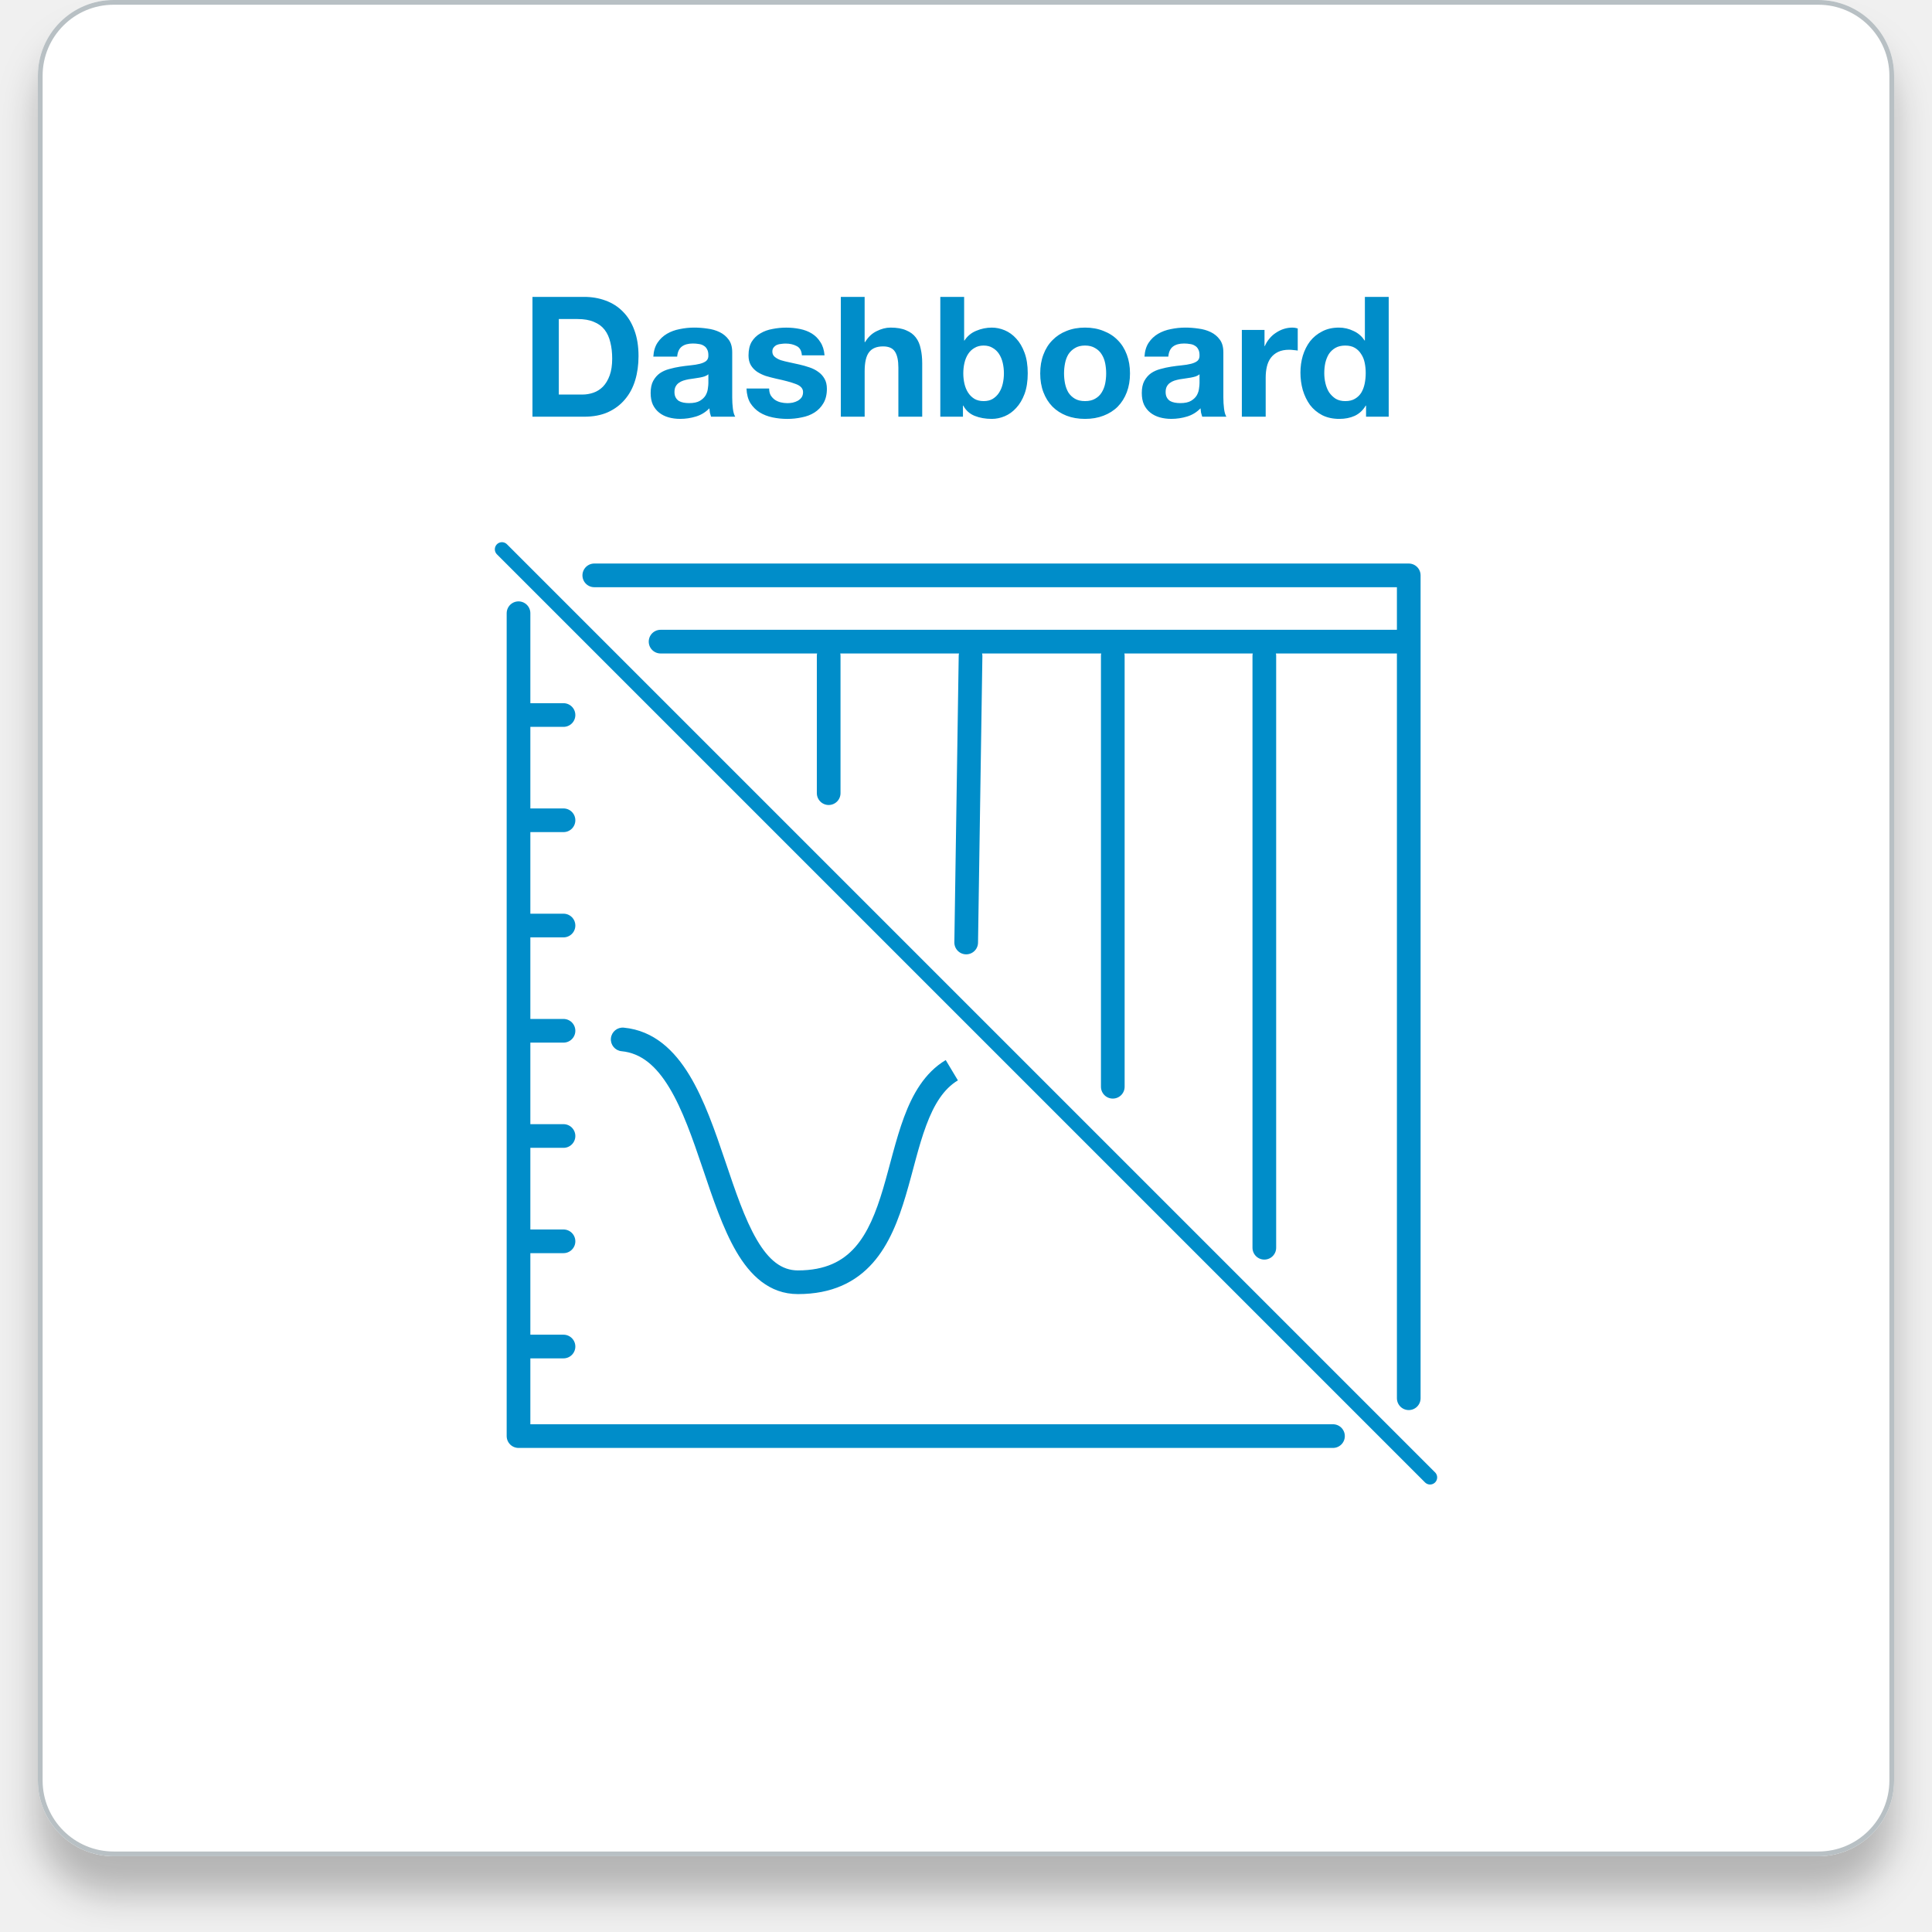
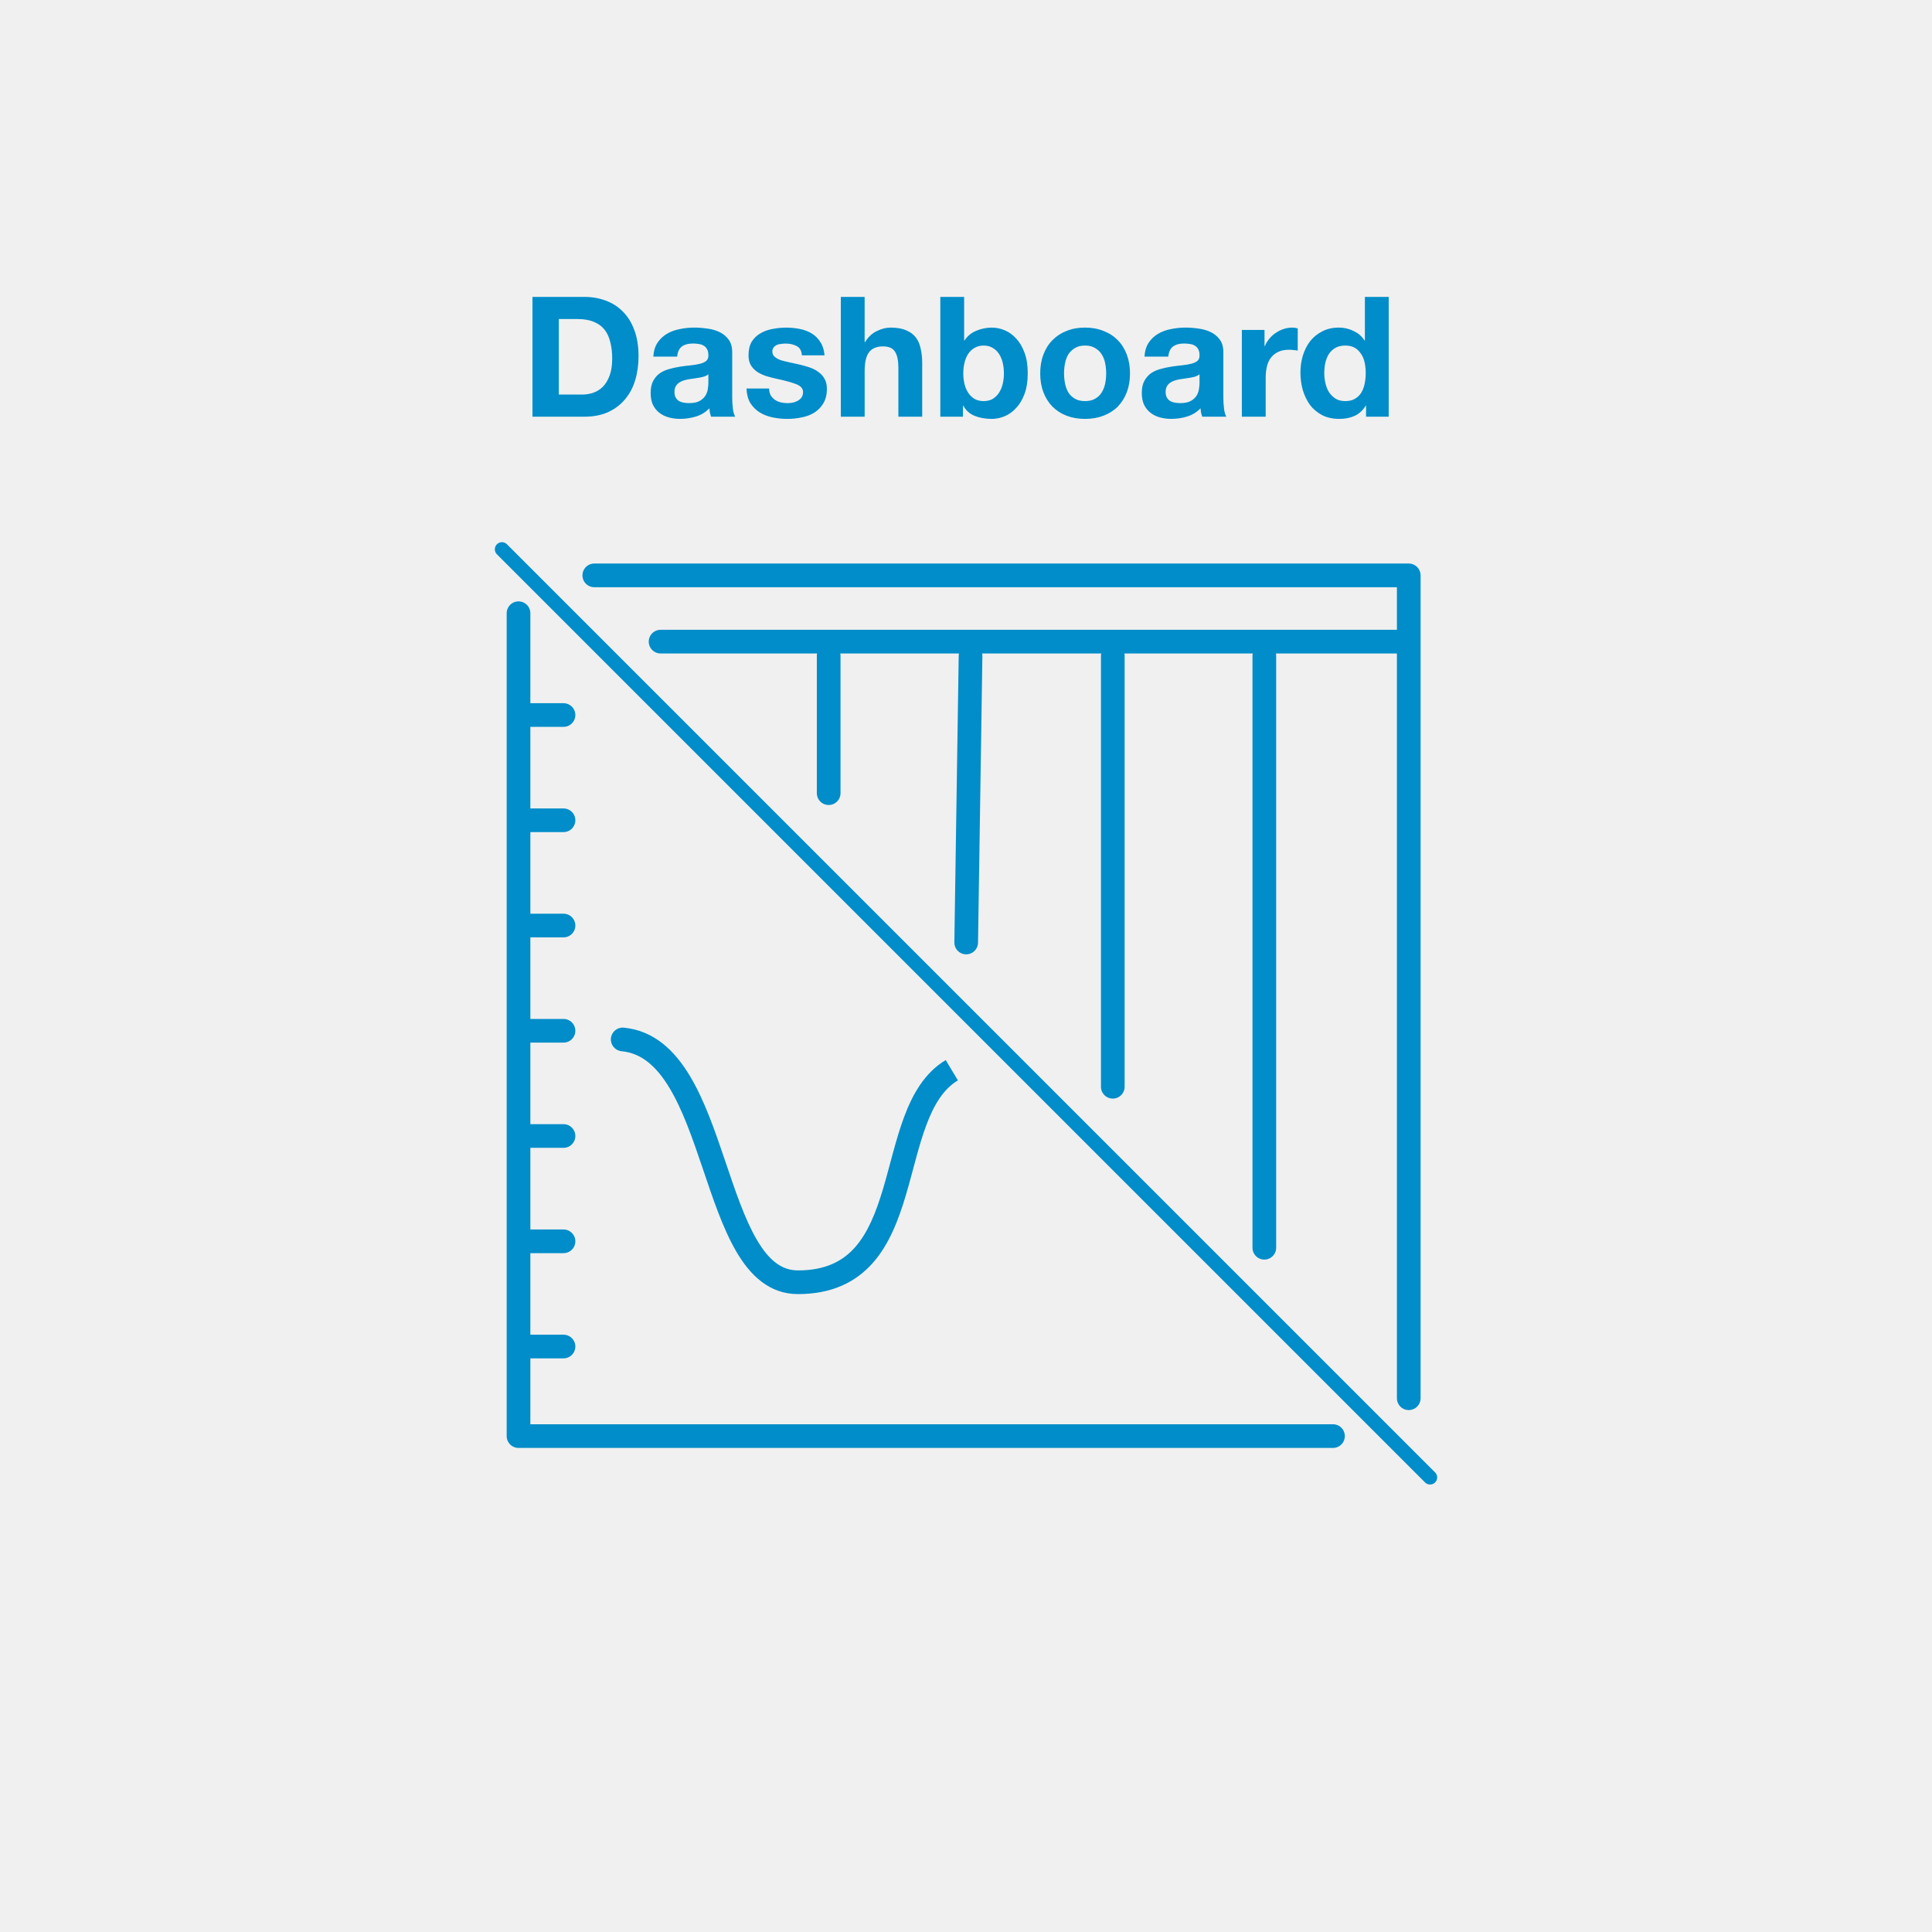
<svg xmlns="http://www.w3.org/2000/svg" fill="none" viewBox="0 0 204 204">
-   <g filter="url(#a)">
-     <path d="m4 8c0-4.418 3.582-8 8-8h180c4.418 0 8 3.582 8 8v180c0 4.418-3.582 8-8 8h-180c-4.418 0-8-3.582-8-8v-180z" fill="#fff" />
-     <path d="m4.25 8c0-4.28 3.47-7.75 7.75-7.75h180c4.28 0 7.75 3.47 7.75 7.75v180c0 4.28-3.47 7.75-7.75 7.75h-180c-4.28 0-7.75-3.47-7.75-7.75v-180z" stroke="#B8C0C4" stroke-width=".5" />
-   </g>
  <path d="m59.005 41.661v-7.974h1.985c0.685 0 1.258 0.1 1.719 0.301 0.472 0.189 0.851 0.467 1.134 0.833 0.283 0.366 0.484 0.809 0.603 1.329 0.13 0.508 0.195 1.081 0.195 1.719 0 0.697-0.089 1.288-0.266 1.772-0.177 0.484-0.413 0.88-0.709 1.187-0.295 0.295-0.632 0.508-1.01 0.638-0.378 0.13-0.768 0.195-1.169 0.195h-2.481zm-2.782-10.313v12.652h5.458c0.969 0 1.808-0.16 2.516-0.478 0.721-0.331 1.317-0.78 1.79-1.347 0.484-0.567 0.845-1.24 1.081-2.02 0.236-0.78 0.354-1.63 0.354-2.552 0-1.051-0.148-1.967-0.443-2.747-0.283-0.78-0.685-1.429-1.205-1.949-0.508-0.52-1.116-0.91-1.825-1.169-0.697-0.26-1.453-0.39-2.268-0.39h-5.458zm12.762 6.308c0.035-0.591 0.183-1.081 0.443-1.471 0.26-0.39 0.591-0.703 0.992-0.939 0.402-0.236 0.851-0.402 1.347-0.496 0.508-0.106 1.016-0.16 1.524-0.16 0.461 0 0.927 0.035 1.4 0.106 0.472 0.059 0.904 0.183 1.294 0.372 0.39 0.189 0.709 0.455 0.957 0.797 0.248 0.331 0.372 0.774 0.372 1.329v4.767c0 0.413 0.024 0.809 0.071 1.187 0.047 0.378 0.13 0.662 0.248 0.851h-2.552c-0.047-0.142-0.089-0.283-0.124-0.425-0.024-0.154-0.041-0.307-0.053-0.461-0.402 0.413-0.874 0.703-1.418 0.868s-1.099 0.248-1.666 0.248c-0.437 0-0.845-0.053-1.223-0.16-0.378-0.106-0.709-0.272-0.992-0.496-0.283-0.224-0.508-0.508-0.673-0.851-0.154-0.343-0.23-0.75-0.23-1.223 0-0.52 0.089-0.945 0.266-1.276 0.189-0.343 0.425-0.614 0.709-0.815 0.295-0.201 0.626-0.348 0.992-0.443 0.378-0.106 0.756-0.189 1.134-0.248 0.378-0.059 0.75-0.106 1.116-0.142 0.366-0.035 0.691-0.089 0.975-0.16 0.283-0.071 0.508-0.171 0.673-0.301 0.165-0.142 0.242-0.343 0.23-0.603 0-0.272-0.047-0.484-0.142-0.638-0.083-0.165-0.201-0.289-0.354-0.372-0.142-0.095-0.313-0.153-0.514-0.177-0.189-0.035-0.396-0.053-0.62-0.053-0.496 0-0.886 0.106-1.169 0.319-0.283 0.213-0.449 0.567-0.496 1.063h-2.516zm5.812 1.861c-0.106 0.095-0.242 0.171-0.408 0.23-0.154 0.047-0.325 0.089-0.514 0.124-0.177 0.035-0.366 0.065-0.567 0.089-0.201 0.024-0.402 0.053-0.603 0.089-0.189 0.035-0.378 0.083-0.567 0.142-0.177 0.059-0.337 0.142-0.478 0.248-0.13 0.095-0.236 0.218-0.319 0.372s-0.124 0.348-0.124 0.585c0 0.224 0.041 0.413 0.124 0.567s0.195 0.278 0.337 0.372c0.142 0.083 0.307 0.142 0.496 0.177 0.189 0.035 0.384 0.053 0.585 0.053 0.496 0 0.88-0.083 1.152-0.248s0.472-0.36 0.603-0.585c0.13-0.236 0.207-0.472 0.23-0.709 0.035-0.236 0.053-0.425 0.053-0.567v-0.939zm6.418 1.506h-2.392c0.024 0.614 0.16 1.128 0.408 1.542 0.26 0.402 0.585 0.727 0.975 0.975 0.402 0.248 0.856 0.425 1.364 0.532s1.028 0.16 1.559 0.16c0.52 0 1.028-0.053 1.524-0.16 0.508-0.095 0.957-0.266 1.347-0.514s0.703-0.573 0.939-0.975c0.248-0.413 0.372-0.921 0.372-1.524 0-0.425-0.083-0.78-0.248-1.063-0.165-0.295-0.384-0.537-0.656-0.727-0.272-0.201-0.585-0.36-0.939-0.478-0.343-0.118-0.697-0.218-1.063-0.301-0.354-0.083-0.703-0.16-1.046-0.23s-0.65-0.148-0.921-0.23c-0.26-0.095-0.473-0.213-0.638-0.354-0.165-0.142-0.248-0.325-0.248-0.549 0-0.189 0.047-0.337 0.142-0.443 0.095-0.118 0.207-0.207 0.337-0.266 0.142-0.059 0.295-0.095 0.461-0.106 0.165-0.024 0.319-0.035 0.461-0.035 0.449 0 0.839 0.089 1.169 0.266 0.331 0.165 0.514 0.49 0.549 0.975h2.392c-0.047-0.567-0.195-1.034-0.443-1.4-0.236-0.378-0.537-0.679-0.904-0.904-0.366-0.225-0.786-0.384-1.258-0.478-0.461-0.095-0.939-0.142-1.435-0.142-0.496 0-0.981 0.047-1.453 0.142-0.472 0.083-0.898 0.236-1.276 0.461-0.378 0.213-0.685 0.508-0.921 0.886-0.224 0.378-0.337 0.862-0.337 1.453 0 0.402 0.083 0.744 0.248 1.028 0.165 0.272 0.384 0.502 0.656 0.691 0.272 0.177 0.579 0.325 0.921 0.443 0.354 0.106 0.715 0.201 1.081 0.284 0.898 0.189 1.595 0.378 2.091 0.567 0.508 0.189 0.762 0.472 0.762 0.851 0 0.224-0.053 0.413-0.159 0.567-0.106 0.142-0.242 0.26-0.408 0.354-0.154 0.083-0.331 0.148-0.532 0.195-0.189 0.035-0.372 0.053-0.549 0.053-0.248 0-0.49-0.03-0.727-0.089-0.225-0.059-0.425-0.148-0.603-0.266-0.177-0.13-0.325-0.289-0.443-0.478-0.106-0.201-0.16-0.437-0.16-0.709zm7.568-9.675v12.652h2.516v-4.802c0-0.933 0.154-1.601 0.461-2.002 0.307-0.413 0.803-0.62 1.488-0.62 0.603 0 1.022 0.189 1.258 0.567 0.236 0.366 0.354 0.927 0.354 1.683v5.174h2.516v-5.635c0-0.567-0.053-1.081-0.16-1.542-0.095-0.472-0.266-0.868-0.514-1.187-0.248-0.331-0.591-0.585-1.028-0.762-0.425-0.189-0.975-0.283-1.648-0.283-0.472 0-0.957 0.124-1.453 0.372-0.496 0.236-0.904 0.62-1.223 1.152h-0.053v-4.767h-2.516zm17.22 8.08c0 0.378-0.042 0.744-0.124 1.099-0.083 0.354-0.213 0.667-0.39 0.939s-0.402 0.49-0.674 0.656c-0.259 0.154-0.578 0.23-0.956 0.23-0.367 0-0.686-0.077-0.957-0.23-0.272-0.165-0.496-0.384-0.674-0.656-0.177-0.272-0.307-0.585-0.39-0.939-0.082-0.354-0.124-0.721-0.124-1.099 0-0.39 0.042-0.762 0.124-1.116 0.083-0.354 0.213-0.667 0.39-0.939 0.178-0.272 0.402-0.484 0.674-0.638 0.271-0.165 0.59-0.248 0.957-0.248 0.378 0 0.697 0.083 0.956 0.248 0.272 0.154 0.497 0.366 0.674 0.638s0.307 0.585 0.39 0.939c0.082 0.354 0.124 0.727 0.124 1.116zm-6.716-8.08v12.652h2.392v-1.169h0.035c0.272 0.508 0.674 0.868 1.205 1.081 0.532 0.213 1.134 0.319 1.808 0.319 0.461 0 0.915-0.095 1.364-0.284 0.449-0.189 0.851-0.478 1.205-0.868 0.366-0.39 0.662-0.886 0.886-1.488 0.225-0.614 0.337-1.341 0.337-2.18 0-0.839-0.112-1.559-0.337-2.162-0.224-0.614-0.52-1.116-0.886-1.506-0.354-0.39-0.756-0.679-1.205-0.868s-0.903-0.283-1.364-0.283c-0.567 0-1.117 0.112-1.648 0.337-0.52 0.213-0.933 0.555-1.241 1.028h-0.035v-4.607h-2.516zm13.065 8.08c0-0.366 0.036-0.727 0.107-1.081 0.07-0.354 0.189-0.667 0.354-0.939 0.177-0.272 0.408-0.49 0.691-0.656 0.284-0.177 0.638-0.266 1.063-0.266 0.426 0 0.78 0.089 1.063 0.266 0.296 0.165 0.526 0.384 0.692 0.656 0.177 0.272 0.301 0.585 0.372 0.939s0.106 0.715 0.106 1.081c0 0.366-0.035 0.727-0.106 1.081-0.071 0.343-0.195 0.656-0.372 0.939-0.166 0.272-0.396 0.49-0.692 0.656-0.283 0.165-0.637 0.248-1.063 0.248-0.425 0-0.779-0.083-1.063-0.248-0.283-0.165-0.514-0.384-0.691-0.656-0.165-0.283-0.284-0.597-0.354-0.939-0.071-0.354-0.107-0.715-0.107-1.081zm-2.516 0c0 0.733 0.112 1.394 0.337 1.985 0.224 0.591 0.543 1.099 0.957 1.524 0.413 0.413 0.909 0.732 1.488 0.957 0.579 0.224 1.229 0.337 1.949 0.337 0.721 0 1.371-0.112 1.949-0.337 0.591-0.225 1.093-0.543 1.507-0.957 0.413-0.425 0.732-0.933 0.957-1.524 0.224-0.591 0.336-1.252 0.336-1.985 0-0.732-0.112-1.394-0.336-1.985-0.225-0.603-0.544-1.111-0.957-1.524-0.414-0.425-0.916-0.75-1.507-0.975-0.578-0.236-1.228-0.354-1.949-0.354-0.72 0-1.37 0.118-1.949 0.354-0.579 0.224-1.075 0.549-1.488 0.975-0.414 0.413-0.733 0.921-0.957 1.524-0.225 0.591-0.337 1.252-0.337 1.985zm11.01-1.772c0.035-0.591 0.183-1.081 0.443-1.471 0.26-0.39 0.591-0.703 0.992-0.939 0.402-0.236 0.851-0.402 1.347-0.496 0.508-0.106 1.016-0.16 1.524-0.16 0.461 0 0.927 0.035 1.4 0.106 0.472 0.059 0.904 0.183 1.293 0.372 0.39 0.189 0.709 0.455 0.957 0.797 0.248 0.331 0.372 0.774 0.372 1.329v4.767c0 0.413 0.024 0.809 0.071 1.187 0.047 0.378 0.13 0.662 0.248 0.851h-2.551c-0.048-0.142-0.089-0.283-0.124-0.425-0.024-0.154-0.042-0.307-0.054-0.461-0.401 0.413-0.874 0.703-1.417 0.868-0.544 0.165-1.099 0.248-1.666 0.248-0.437 0-0.844-0.053-1.223-0.16-0.378-0.106-0.708-0.272-0.992-0.496-0.283-0.224-0.508-0.508-0.673-0.851-0.154-0.343-0.231-0.75-0.231-1.223 0-0.52 0.089-0.945 0.266-1.276 0.189-0.343 0.426-0.614 0.709-0.815 0.295-0.201 0.626-0.348 0.992-0.443 0.378-0.106 0.756-0.189 1.134-0.248 0.378-0.059 0.751-0.106 1.117-0.142 0.366-0.035 0.691-0.089 0.974-0.16 0.284-0.071 0.508-0.171 0.674-0.301 0.165-0.142 0.242-0.343 0.23-0.603 0-0.272-0.047-0.484-0.142-0.638-0.082-0.165-0.2-0.289-0.354-0.372-0.142-0.095-0.313-0.153-0.514-0.177-0.189-0.035-0.396-0.053-0.62-0.053-0.496 0-0.886 0.106-1.17 0.319-0.283 0.213-0.449 0.567-0.496 1.063h-2.516zm5.812 1.861c-0.106 0.095-0.242 0.171-0.407 0.23-0.154 0.047-0.325 0.089-0.514 0.124-0.178 0.035-0.367 0.065-0.567 0.089-0.201 0.024-0.402 0.053-0.603 0.089-0.189 0.035-0.378 0.083-0.567 0.142-0.177 0.059-0.337 0.142-0.478 0.248-0.13 0.095-0.237 0.218-0.319 0.372-0.083 0.154-0.124 0.348-0.124 0.585 0 0.224 0.041 0.413 0.124 0.567 0.082 0.154 0.195 0.278 0.336 0.372 0.142 0.083 0.308 0.142 0.497 0.177 0.189 0.035 0.383 0.053 0.584 0.053 0.496 0 0.88-0.083 1.152-0.248s0.473-0.36 0.603-0.585c0.13-0.236 0.206-0.472 0.23-0.709 0.035-0.236 0.053-0.425 0.053-0.567v-0.939zm4.469-4.678v9.161h2.517v-4.129c0-0.413 0.041-0.797 0.124-1.152 0.082-0.354 0.218-0.661 0.407-0.921 0.201-0.272 0.461-0.484 0.78-0.638s0.709-0.23 1.169-0.23c0.154 0 0.314 0.012 0.479 0.035 0.165 0.012 0.307 0.029 0.425 0.053v-2.339c-0.201-0.059-0.384-0.089-0.549-0.089-0.319 0-0.626 0.047-0.922 0.142-0.295 0.095-0.573 0.23-0.832 0.408-0.26 0.165-0.491 0.372-0.691 0.62-0.201 0.236-0.361 0.496-0.479 0.78h-0.035v-1.701h-2.393zm13.079 4.554c0 0.378-0.035 0.744-0.106 1.099s-0.189 0.673-0.354 0.957c-0.166 0.272-0.39 0.49-0.674 0.656-0.271 0.165-0.614 0.248-1.027 0.248-0.39 0-0.727-0.083-1.01-0.248-0.272-0.177-0.502-0.402-0.692-0.673-0.177-0.283-0.307-0.603-0.389-0.957-0.083-0.354-0.124-0.709-0.124-1.063 0-0.378 0.035-0.738 0.106-1.081 0.083-0.354 0.207-0.667 0.372-0.939 0.177-0.272 0.408-0.49 0.691-0.656 0.284-0.165 0.632-0.248 1.046-0.248 0.413 0 0.756 0.083 1.027 0.248 0.272 0.165 0.491 0.384 0.656 0.656 0.177 0.26 0.301 0.567 0.372 0.921 0.071 0.343 0.106 0.703 0.106 1.081zm0.036 3.438v1.169h2.392v-12.652h-2.516v4.607h-0.036c-0.283-0.449-0.673-0.786-1.169-1.01-0.484-0.236-0.998-0.354-1.542-0.354-0.673 0-1.264 0.136-1.772 0.407-0.508 0.26-0.933 0.608-1.276 1.046-0.33 0.437-0.584 0.945-0.762 1.524-0.165 0.567-0.248 1.158-0.248 1.772 0 0.638 0.083 1.252 0.248 1.843 0.178 0.591 0.432 1.116 0.762 1.577 0.343 0.449 0.774 0.809 1.294 1.081 0.52 0.26 1.122 0.39 1.807 0.39 0.603 0 1.14-0.106 1.613-0.319 0.484-0.225 0.874-0.585 1.169-1.081h0.036z" fill="#008DC9" />
  <path d="m54.75 64.75v86.887h86" stroke="#008DC9" stroke-linecap="round" stroke-linejoin="round" stroke-width="2.5" />
  <path d="m148.75 147.64v-86.887h-86" stroke="#008DC9" stroke-linecap="round" stroke-linejoin="round" stroke-width="2.5" />
  <line x1="56" x2="59.5" y1="75.5" y2="75.5" stroke="#008DC9" stroke-linecap="round" stroke-width="2.5" />
  <line x1="56" x2="59.5" y1="86.613" y2="86.613" stroke="#008DC9" stroke-linecap="round" stroke-width="2.5" />
  <line x1="56" x2="59.5" y1="97.727" y2="97.727" stroke="#008DC9" stroke-linecap="round" stroke-width="2.5" />
  <line x1="56" x2="59.5" y1="108.84" y2="108.84" stroke="#008DC9" stroke-linecap="round" stroke-width="2.5" />
  <line x1="56" x2="59.5" y1="119.95" y2="119.95" stroke="#008DC9" stroke-linecap="round" stroke-width="2.5" />
  <line x1="56" x2="59.5" y1="131.07" y2="131.07" stroke="#008DC9" stroke-linecap="round" stroke-width="2.5" />
  <line x1="56" x2="59.5" y1="142.18" y2="142.18" stroke="#008DC9" stroke-linecap="round" stroke-width="2.5" />
  <path d="m65.87 108.51c-0.687-0.066-1.298 0.437-1.364 1.124-0.066 0.687 0.437 1.298 1.125 1.364l0.239-2.488zm-0.239 2.488c2.06 0.198 3.645 1.54 5.035 3.836 1.4 2.312 2.453 5.347 3.526 8.519 1.047 3.096 2.12 6.347 3.558 8.807 1.445 2.471 3.462 4.483 6.501 4.483v-2.5c-1.712 0-3.069-1.066-4.343-3.245-1.28-2.19-2.27-5.158-3.348-8.346-1.052-3.112-2.187-6.423-3.756-9.013-1.579-2.607-3.744-4.722-6.934-5.029l-0.239 2.488zm18.62 25.645c3.586 0 6.106-1.255 7.905-3.287 1.739-1.964 2.723-4.568 3.481-7.113 0.792-2.658 1.316-5.136 2.161-7.406 0.827-2.223 1.839-3.857 3.346-4.761l-1.286-2.144c-2.242 1.346-3.511 3.635-4.403 6.033-0.874 2.349-1.506 5.188-2.214 7.564-0.742 2.49-1.602 4.64-2.957 6.17-1.295 1.463-3.118 2.444-6.033 2.444v2.5z" fill="#008DC9" />
  <path d="m53 58 98 98" stroke="#008DC9" stroke-linecap="round" stroke-width="1.5" />
  <path d="m69.75 67.75h78.5" stroke="#008DC9" stroke-linecap="round" stroke-width="2.5" />
  <line x1="87.5" x2="87.5" y1="69.25" y2="83.75" stroke="#008DC9" stroke-linecap="round" stroke-width="2.5" />
  <line x1="102.48" x2="102.02" y1="69.269" y2="99.519" stroke="#008DC9" stroke-linecap="round" stroke-width="2.5" />
  <line x1="117.5" x2="117.5" y1="69.25" y2="114.75" stroke="#008DC9" stroke-linecap="round" stroke-width="2.5" />
  <line x1="133.5" x2="133.5" y1="69.25" y2="131.75" stroke="#008DC9" stroke-linecap="round" stroke-width="2.5" />
  <defs>
    <filter id="a" x="0" y="0" width="204" height="204" color-interpolation-filters="sRGB" filterUnits="userSpaceOnUse">
      <feFlood flood-opacity="0" result="BackgroundImageFix" />
      <feColorMatrix in="SourceAlpha" values="0 0 0 0 0 0 0 0 0 0 0 0 0 0 0 0 0 0 127 0" />
      <feOffset dy="4" />
      <feGaussianBlur stdDeviation="2" />
      <feColorMatrix values="0 0 0 0 0 0 0 0 0 0 0 0 0 0 0 0 0 0 0.25 0" />
      <feBlend in2="BackgroundImageFix" result="effect1_dropShadow" />
      <feBlend in="SourceGraphic" in2="effect1_dropShadow" result="shape" />
    </filter>
  </defs>
</svg>
